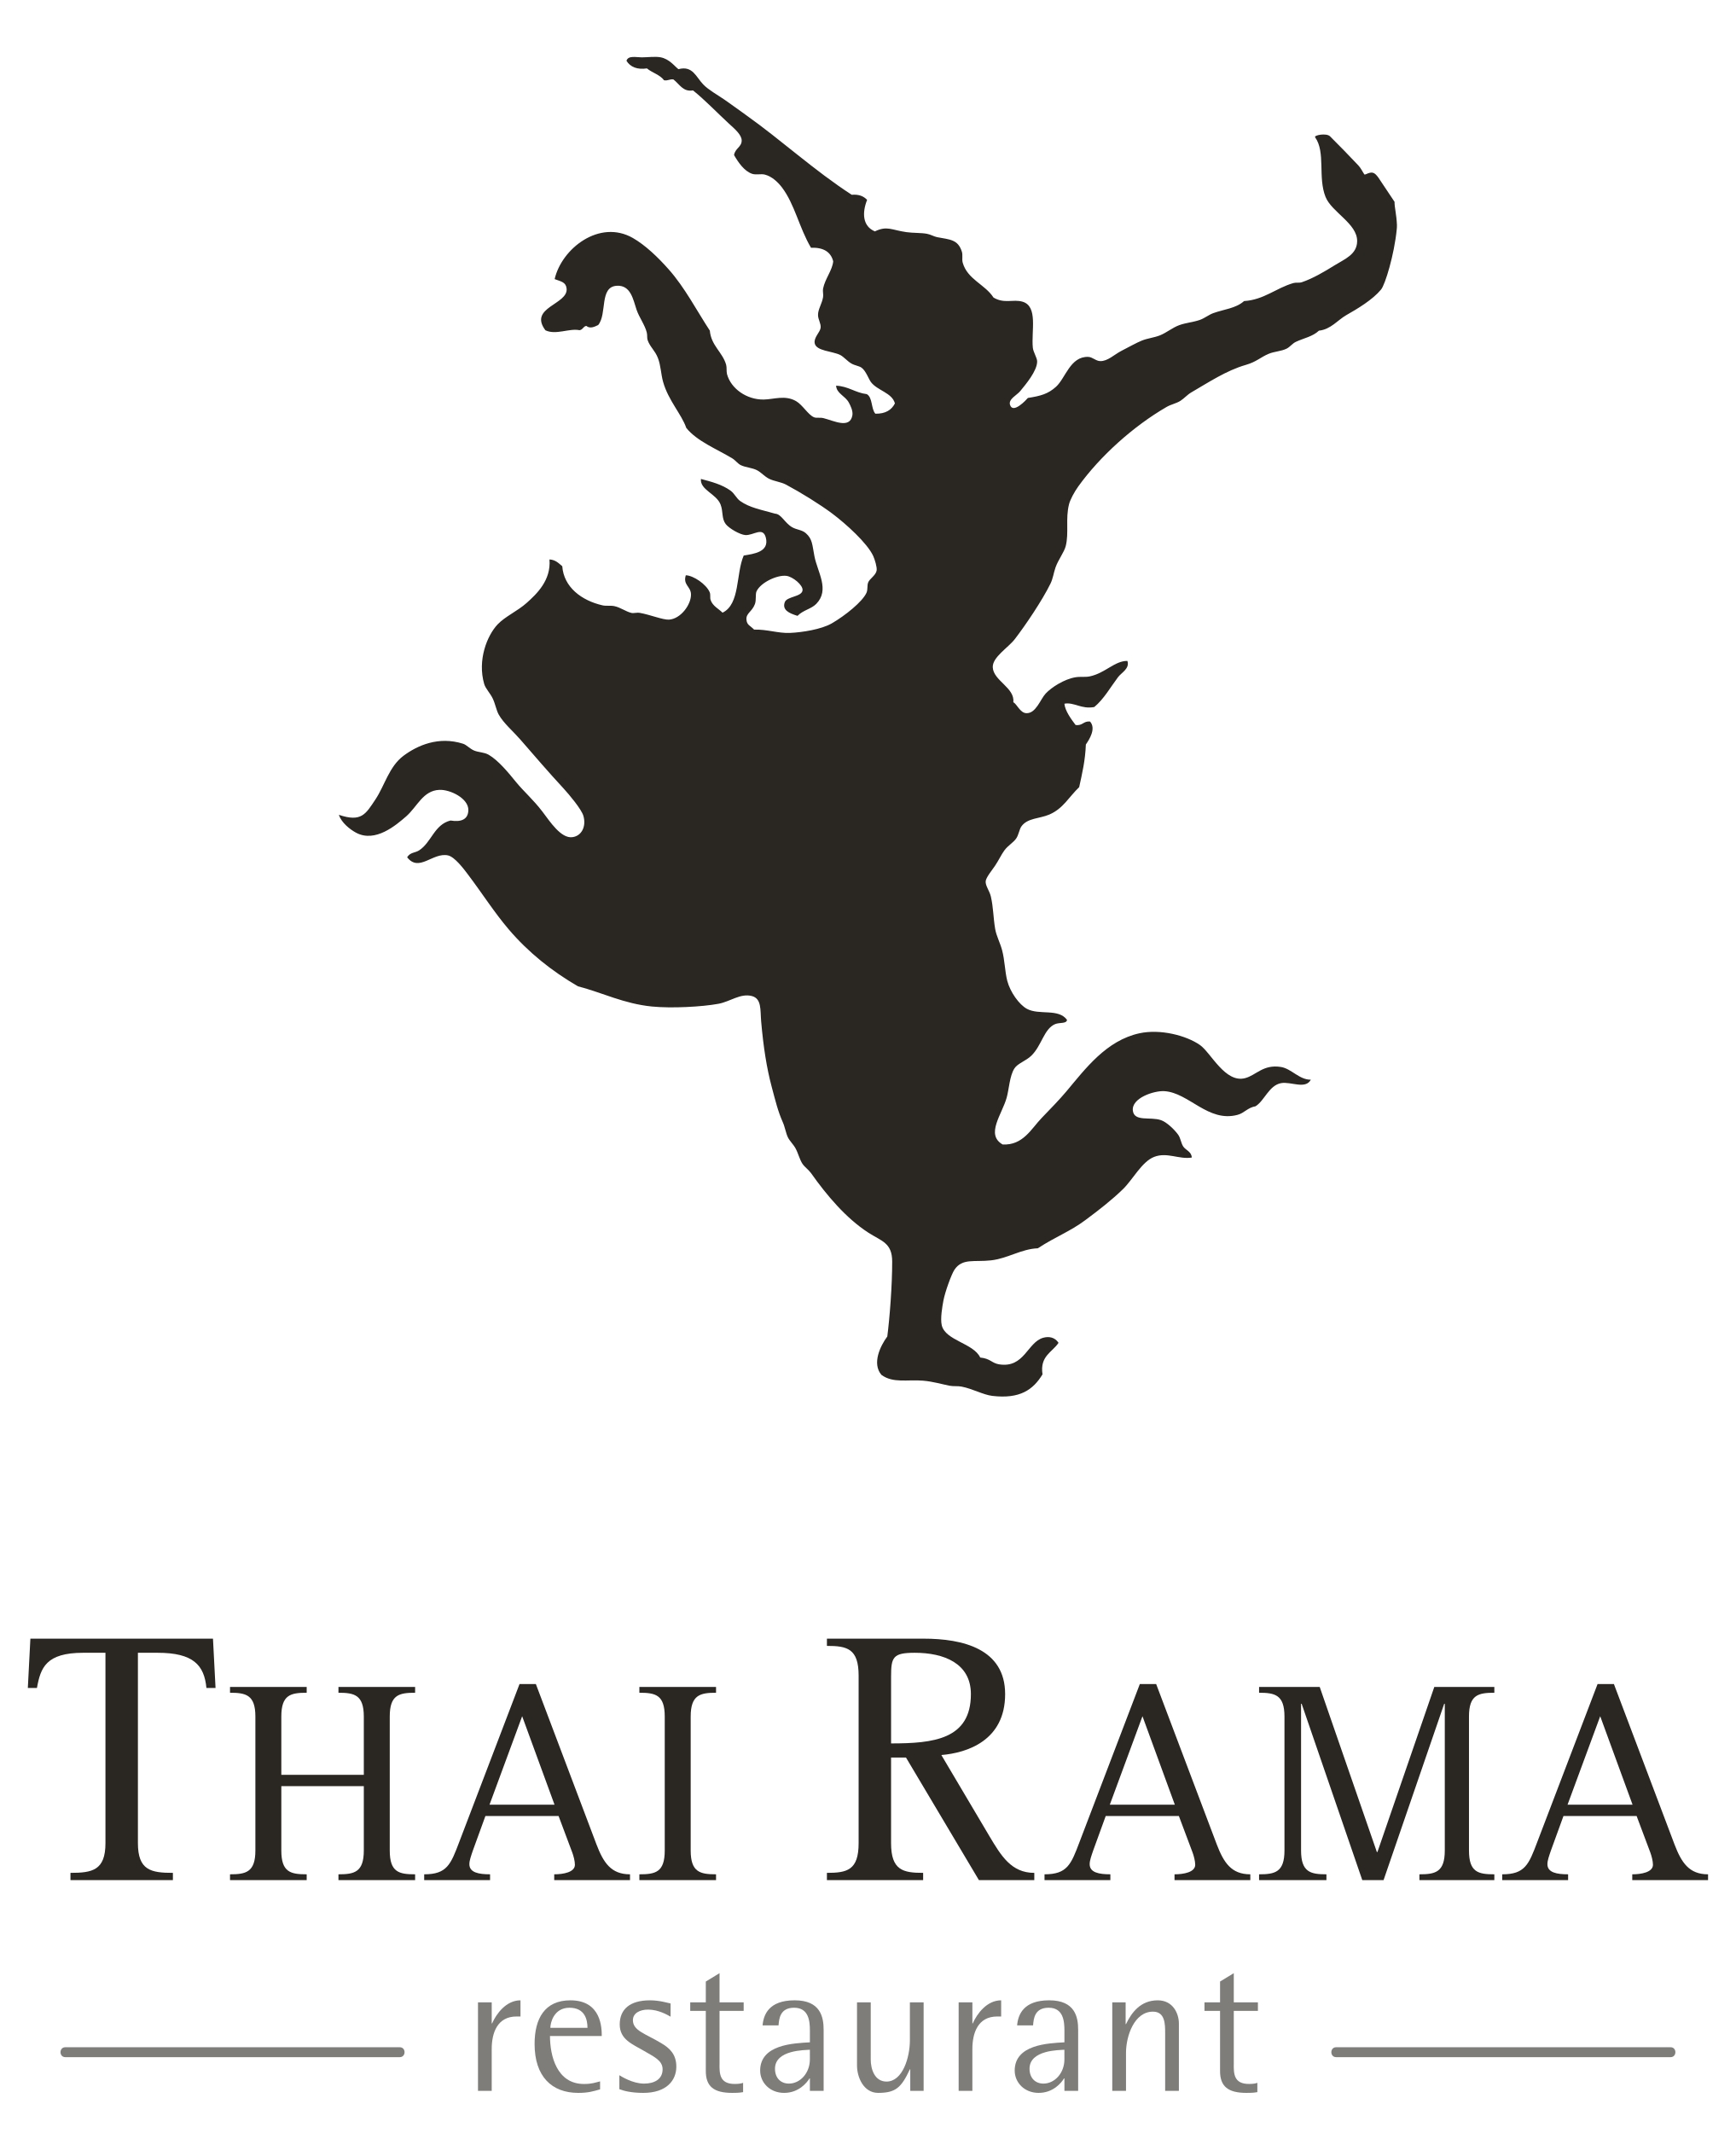
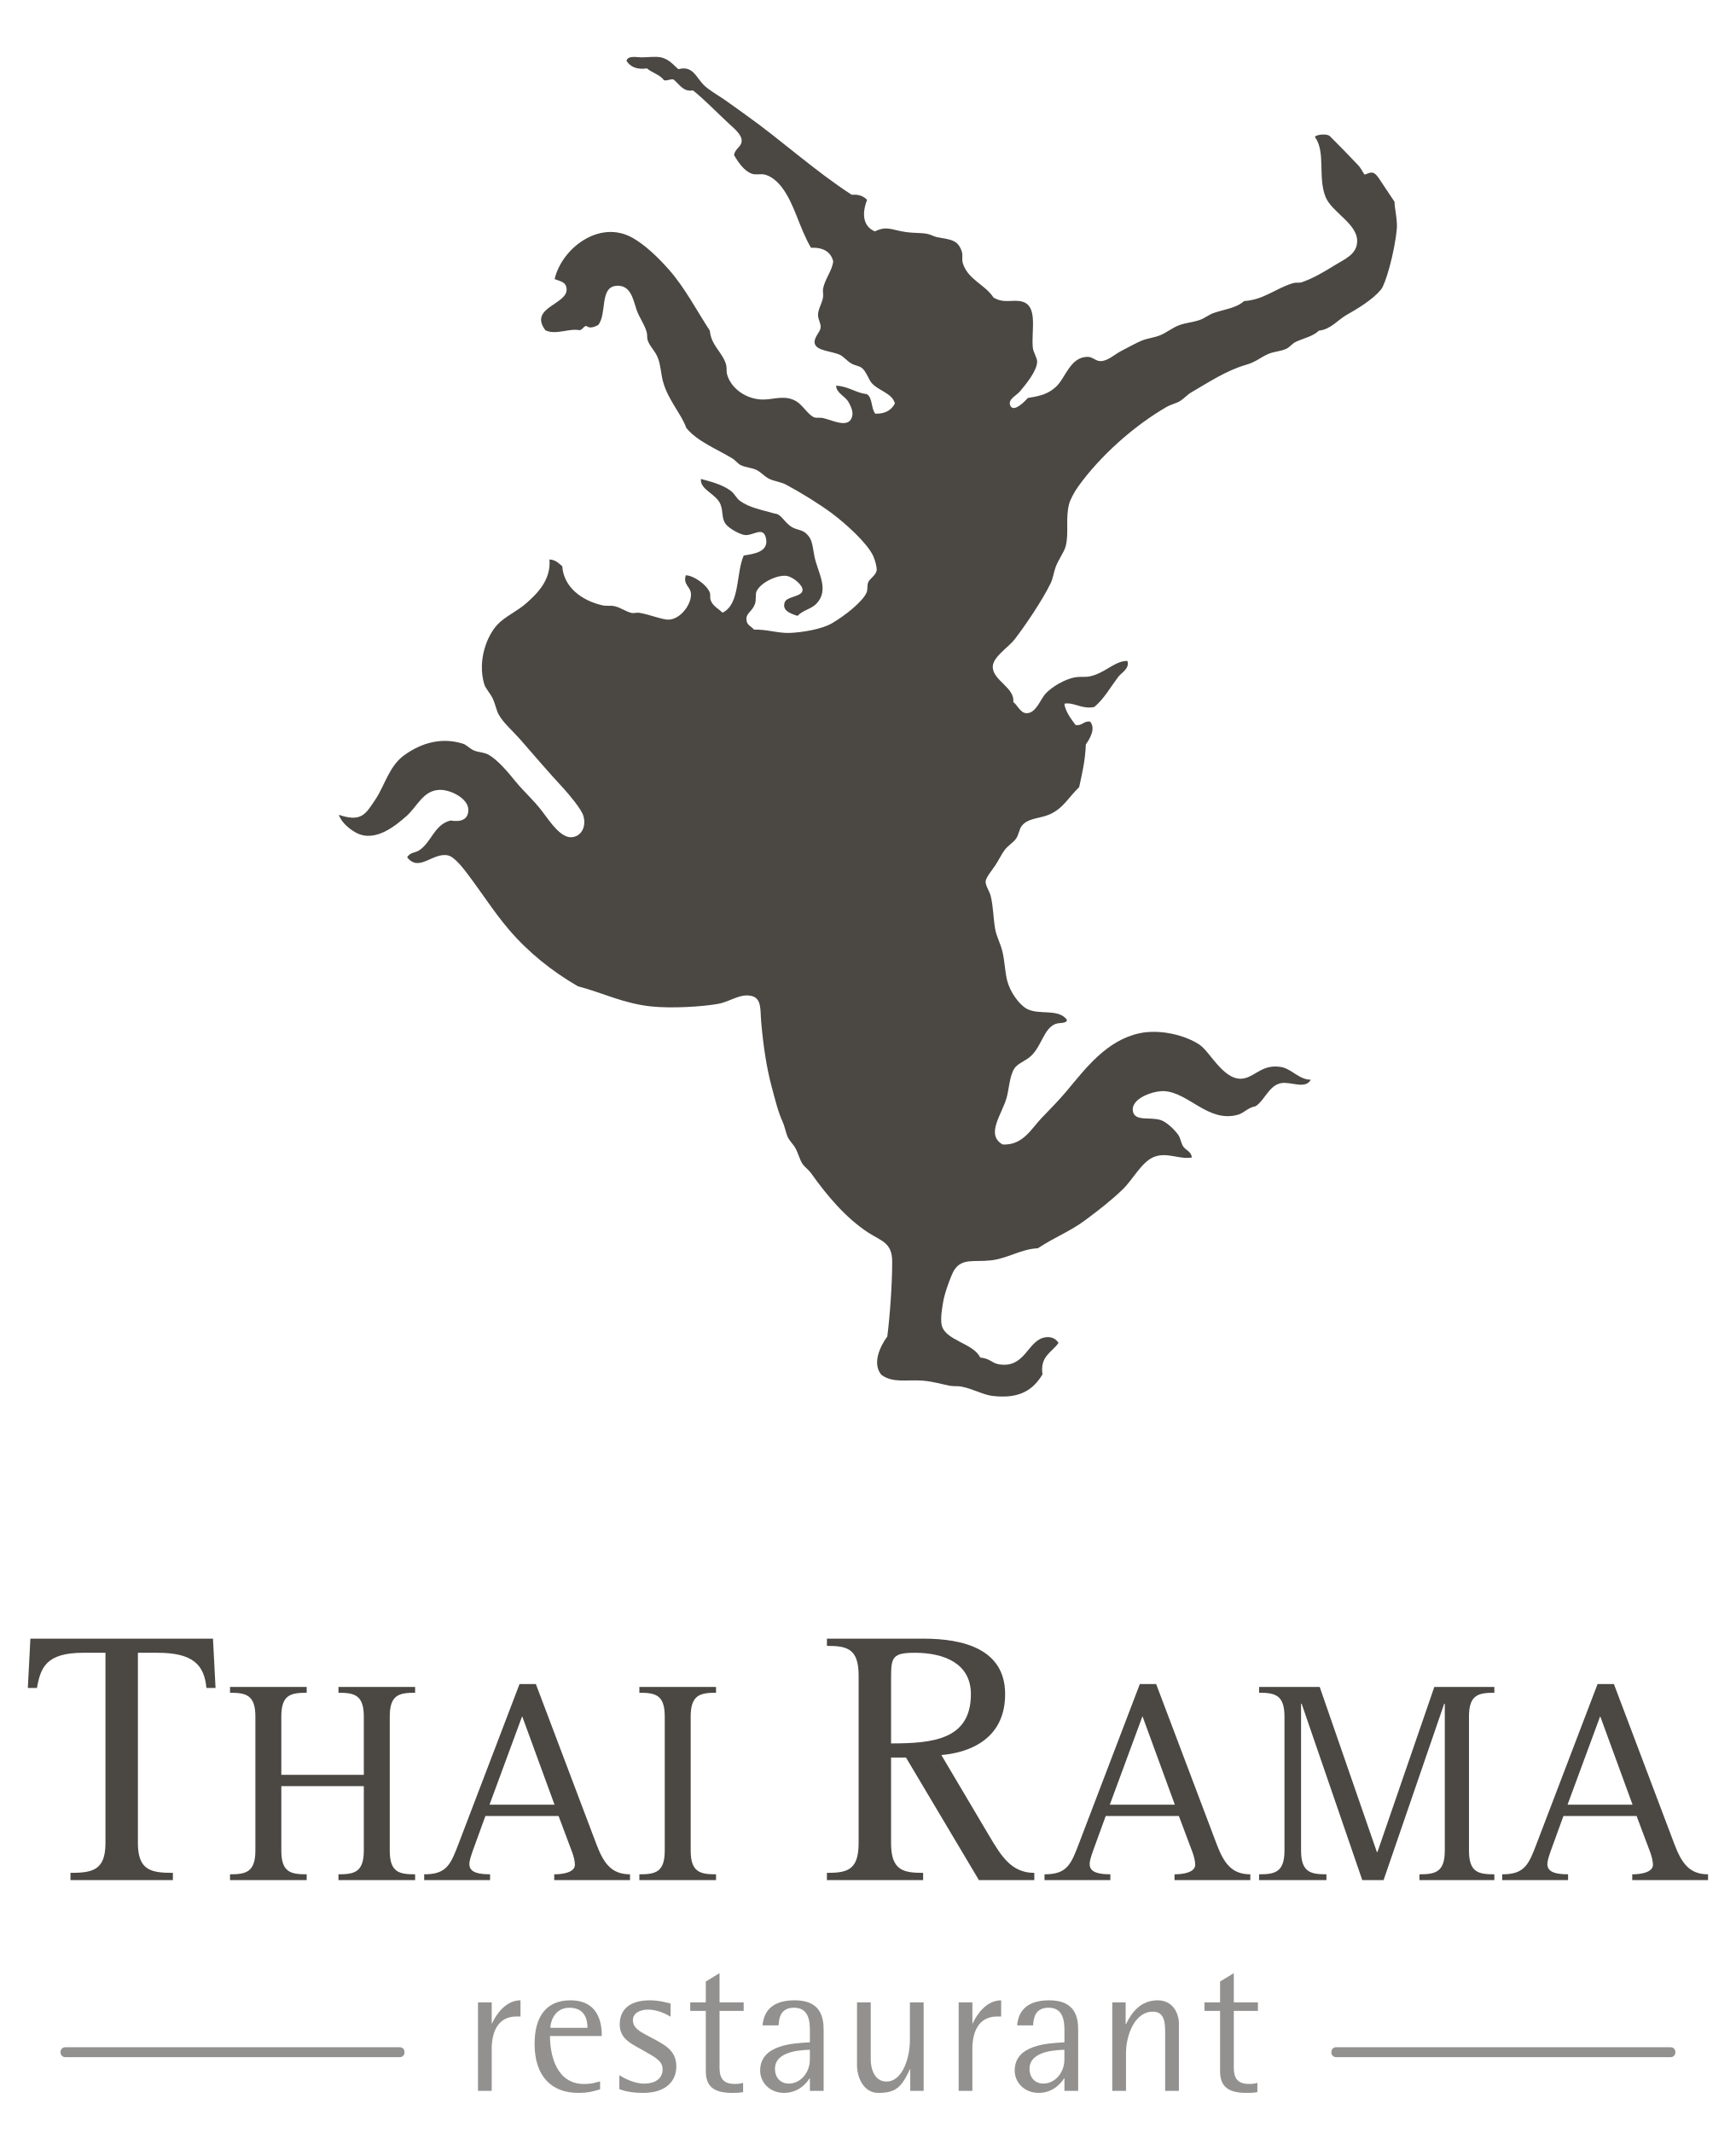
<svg xmlns="http://www.w3.org/2000/svg" version="1.1" id="Layer_1" x="0px" y="0px" width="175px" height="215px" viewBox="0 0 175 215" enable-background="new 0 0 175 215" xml:space="preserve">
  <g>
    <g>
-       <path fill-rule="evenodd" clip-rule="evenodd" fill="#2A2722" d="M140.808,23.123c0.004-0.065,0.012-0.131,0.016-0.197    c0.006-0.086,0.01-0.173,0.004-0.261c-0.047-1.079-0.246-1.733-0.242-2.324c-0.234-0.321-1.453-2.206-1.629-2.441    c-0.408-0.551-0.621-0.631-1.256-0.338c-0.047,0.021-0.098,0.03-0.15,0.028c-0.119-0.158-0.367-0.661-0.604-0.907    c-0.941-0.991-1.889-1.979-2.861-2.94c-0.365-0.365-1.656-0.115-1.506,0.095c1.078,1.51,0.256,4.03,1.051,6.01    c0.619,1.544,3.203,2.688,3.186,4.455c-0.006,1.343-1.27,1.816-2.225,2.412c-1.154,0.717-2.252,1.357-3.344,1.729    c-0.281,0.095-0.602,0.011-0.855,0.086c-1.781,0.515-2.957,1.688-4.977,1.817c-0.826,0.739-2.008,0.823-3.094,1.213    c-0.459,0.163-0.889,0.523-1.367,0.688c-0.684,0.235-1.396,0.284-2.061,0.522c-0.684,0.246-1.281,0.763-1.971,1.038    c-0.576,0.226-1.25,0.294-1.803,0.518c-0.537,0.216-1.33,0.66-2.064,1.037c-0.723,0.373-1.393,1.057-2.141,1.035    c-0.447-0.012-0.771-0.408-1.203-0.424c-1.82-0.069-2.289,2.143-3.256,3.014c-0.799,0.718-1.537,0.923-2.833,1.124    c-0.134,0.161-1.505,1.663-1.801,0.691c-0.179-0.577,0.688-0.966,1.024-1.375c0.524-0.641,1.729-2.045,1.711-3.014    c-0.006-0.346-0.389-0.919-0.436-1.37c-0.166-1.683,0.547-4.172-1.041-4.635c-0.957-0.278-1.831,0.237-2.924-0.419    c-0.852-1.328-2.627-1.821-3.104-3.515c-0.098-0.354,0.031-0.759-0.088-1.118c-0.395-1.225-1.186-1.204-2.495-1.453    c-0.309-0.058-0.646-0.271-1.029-0.34c-0.594-0.109-1.367-0.067-2.058-0.165c-1.507-0.211-1.939-0.672-3.185-0.076    c-1.243-0.526-1.302-1.862-0.782-3.177c-0.336-0.352-0.797-0.577-1.549-0.513c-3.771-2.439-7.075-5.492-10.669-8.043    c-0.694-0.491-1.429-1.042-2.156-1.541c-0.751-0.516-1.612-0.982-2.146-1.537c-0.731-0.755-1.061-1.926-2.5-1.539    c-0.419-0.323-0.917-1.03-1.804-1.198c-0.528-0.1-1.288,0.003-1.891,0.006c-0.552,0.001-1.377-0.219-1.543,0.347    c0.387,0.639,1.115,0.912,2.062,0.767c0.526,0.444,1.313,0.631,1.725,1.196c0.406,0.068,0.548-0.133,0.941-0.087    c0.608,0.466,0.974,1.286,1.979,1.109c1.117,0.882,2.505,2.321,3.614,3.342c0.556,0.509,1.299,1.123,1.293,1.714    c-0.006,0.655-0.669,0.787-0.769,1.464c0.45,0.778,1.035,1.611,1.809,1.882c0.402,0.142,0.89-0.018,1.292,0.083    c0.724,0.187,1.323,0.765,1.721,1.285c1.293,1.699,1.729,4.041,2.934,6.089c1.242-0.044,1.995,0.406,2.239,1.366    c-0.08,0.899-0.821,1.753-1.021,2.752c-0.051,0.252,0.044,0.586,0,0.859c-0.107,0.663-0.52,1.231-0.509,1.807    c0.005,0.462,0.314,0.859,0.262,1.286c-0.058,0.459-0.702,0.969-0.599,1.55c0.138,0.799,1.79,0.795,2.58,1.192    c0.354,0.183,0.714,0.625,1.12,0.858c0.371,0.21,0.766,0.233,1.033,0.426c0.431,0.313,0.713,1.15,0.946,1.455    c0.648,0.85,2.132,1.067,2.409,2.141c-0.338,0.659-0.948,1.055-1.971,1.036c-0.443-0.495-0.262-1.633-0.863-1.972    c-1.174-0.142-1.842-0.794-3.096-0.852c0.052,0.802,0.926,1.02,1.292,1.716c0.134,0.25,0.436,0.821,0.348,1.287    c-0.263,1.389-1.904,0.513-2.921,0.266c-0.36-0.086-0.696,0.016-0.942-0.085c-0.582-0.232-1.148-1.243-1.807-1.625    c-1.118-0.645-2.238-0.178-3.269-0.163c-1.722,0.026-3.309-1.109-3.698-2.563c-0.073-0.284-0.008-0.664-0.088-0.947    c-0.365-1.272-1.513-1.923-1.643-3.435c-1.312-2-2.512-4.332-4.14-6.167c-1.085-1.231-2.368-2.454-3.616-3.169    c-3.363-1.925-7.182,1.058-7.889,4.142c0.635,0.243,1.132,0.292,1.205,0.946c0.182,1.622-3.877,1.885-2.136,4.212    c1.05,0.51,2.408-0.225,3.434-0.009c0.34-0.035,0.367-0.379,0.687-0.432c0.39,0.317,0.843,0.083,1.201-0.089    c0.922-1.129,0.093-3.857,1.879-3.956c1.404-0.081,1.646,1.394,1.983,2.399c0.268,0.799,0.847,1.542,1.036,2.316    c0.069,0.276,0.005,0.532,0.088,0.773c0.246,0.696,0.738,1.025,1.037,1.8c0.297,0.778,0.295,1.599,0.521,2.403    c0.527,1.872,1.862,3.258,2.334,4.633c1.063,1.335,3.074,2.13,4.642,3.075c0.316,0.19,0.553,0.54,0.866,0.687    c0.513,0.241,1.119,0.245,1.632,0.51c0.417,0.218,0.76,0.637,1.204,0.855c0.521,0.261,1.193,0.316,1.719,0.596    c1.513,0.809,3.399,1.976,4.645,2.908c1.401,1.048,3.548,2.994,4.14,4.284c0.161,0.357,0.396,1.126,0.344,1.456    c-0.069,0.483-0.714,0.837-0.854,1.208c-0.125,0.324-0.021,0.689-0.164,1.03c-0.396,0.905-2.164,2.323-3.518,3.103    c-1.048,0.6-2.991,0.904-4.204,0.955c-1.175,0.053-2.298-0.371-3.612-0.333c-0.417-0.431-0.734-0.449-0.775-1.028    c-0.042-0.629,0.571-0.779,0.856-1.546c0.156-0.426,0.026-1,0.166-1.292c0.426-0.896,2.093-1.666,3.004-1.553    c0.636,0.077,1.691,0.93,1.632,1.456c-0.073,0.676-1.59,0.603-1.795,1.206c-0.271,0.775,0.419,1.105,1.287,1.37    c0.581-0.591,1.378-0.684,1.889-1.206c1.393-1.426,0.123-3.197-0.185-4.811c-0.225-1.172-0.197-1.731-0.866-2.315    c-0.391-0.346-0.914-0.334-1.376-0.599c-0.756-0.433-1.092-1.339-1.725-1.369c-1.413-0.405-2.569-0.599-3.522-1.278    c-0.365-0.259-0.567-0.748-0.946-1.028c-0.865-0.636-1.961-0.915-3.007-1.194c-0.104,1.108,1.555,1.489,1.979,2.571    c0.283,0.726,0.089,1.404,0.519,1.975c0.33,0.436,1.444,1.075,1.979,1.111c0.828,0.051,1.768-0.881,2.066,0.253    c0.377,1.465-1.233,1.642-2.228,1.81c-0.798,1.837-0.351,4.905-2.136,5.76c-0.385-0.39-1.004-0.672-1.204-1.287    c-0.077-0.236,0.013-0.529-0.089-0.771c-0.341-0.808-1.636-1.687-2.409-1.714c-0.302,0.966,0.484,1.116,0.521,1.89    c0.048,1.042-1.035,2.519-2.225,2.584c-0.607,0.03-1.916-0.504-2.926-0.681c-0.334-0.058-0.61,0.062-0.855,0.003    c-0.57-0.137-1.107-0.557-1.722-0.684c-0.405-0.081-0.825,0.007-1.2-0.081c-2.109-0.486-3.895-1.832-4.048-3.941    c-0.361-0.295-0.668-0.651-1.29-0.683c0.178,2.109-1.308,3.494-2.307,4.388c-0.929,0.828-2.155,1.352-2.918,2.156    c-1.058,1.119-2.057,3.589-1.354,6.016c0.137,0.459,0.612,0.931,0.86,1.459c0.262,0.546,0.368,1.208,0.608,1.625    c0.486,0.864,1.425,1.654,2.157,2.49c1.614,1.848,2.72,3.16,4.391,4.967c0.549,0.599,1.79,2.076,1.983,2.743    c0.313,1.082-0.19,2.033-1.111,2.149c-1.147,0.148-2.25-1.561-3.014-2.568c-0.935-1.226-1.867-2.013-2.671-2.995    c-0.746-0.916-1.769-2.173-2.754-2.744c-0.456-0.261-1.006-0.233-1.463-0.423c-0.453-0.191-0.76-0.573-1.118-0.688    c-2.468-0.784-4.607,0.17-6.011,1.219c-1.454,1.095-1.875,2.972-2.82,4.392c-0.987,1.481-1.416,2.323-3.688,1.555    c0.258,0.8,1.127,1.476,1.723,1.797c1.955,1.062,4.07-0.783,5.063-1.642c1.129-0.991,1.688-2.598,3.342-2.671    c1.068-0.052,2.957,0.85,2.925,2.052c-0.023,0.917-0.71,1.223-1.801,1.037c-1.646,0.414-1.905,2.195-3.167,3.012    c-0.407,0.263-0.886,0.176-1.203,0.692c1.203,1.553,2.589-0.524,4.123-0.186c0.668,0.146,1.574,1.347,1.98,1.886    c1.465,1.937,2.666,3.842,4.139,5.571c1.977,2.316,4.341,4.208,6.973,5.734c2.494,0.65,4.628,1.76,7.477,2.041    c1.976,0.191,5.008,0.035,6.698-0.277c1.175-0.218,2.192-1.071,3.348-0.784c1.017,0.258,0.85,1.388,0.952,2.574    c0.225,2.573,0.557,4.678,1.048,6.528c0.392,1.466,0.635,2.499,1.125,3.603c0.227,0.502,0.312,1.107,0.523,1.544    c0.174,0.36,0.561,0.718,0.773,1.115c0.27,0.499,0.412,1.125,0.692,1.546c0.225,0.336,0.609,0.59,0.864,0.94    c1.584,2.243,3.535,4.552,5.77,5.998c1.323,0.856,2.411,1.014,2.413,2.911c0.007,2.424-0.26,5.767-0.493,7.561    c-0.7,0.947-1.565,2.721-0.592,3.868c1.179,0.87,2.636,0.449,4.212,0.587c1.02,0.088,1.941,0.371,2.664,0.509    c0.394,0.075,0.83,0.012,1.202,0.087c1.138,0.223,2.157,0.818,3.095,0.936c2.791,0.331,4.119-0.618,5.066-2.167    c-0.279-1.864,0.977-2.219,1.617-3.181c-0.377-0.576-0.994-0.667-1.545-0.51c-1.602,0.451-1.896,3.096-4.461,2.675    c-0.745-0.124-0.844-0.576-1.89-0.683c-0.673-1.446-3.506-1.703-3.877-3.249c-0.161-0.682,0.058-1.908,0.168-2.496    c0.163-0.863,0.796-2.62,1.105-3.094c0.794-1.203,2.003-0.763,3.693-0.957c1.675-0.185,3.065-1.157,4.718-1.215    c1.807-1.185,3.219-1.669,4.801-2.847c1.359-1.012,2.664-2.026,3.773-3.105c0.996-0.96,1.916-2.793,3.166-3.266    c1.299-0.5,2.504,0.281,3.779,0.072c-0.012-0.594-0.623-0.752-0.859-1.113c-0.23-0.354-0.262-0.85-0.52-1.201    c-0.387-0.532-1.158-1.264-1.723-1.456c-1.07-0.369-2.678,0.185-2.834-0.938c-0.18-1.292,2.145-2.049,3.17-1.985    c2.473,0.146,4.424,3.193,7.393,2.385c0.682-0.184,0.99-0.717,1.803-0.862c0.898-0.552,1.352-2.103,2.572-2.331    c0.988-0.181,2.465,0.664,3.002-0.348c-1.164,0.019-1.955-1.111-3.012-1.281c-1.789-0.289-2.49,0.826-3.602,1.122    c-2.018,0.544-3.455-2.557-4.562-3.335c-1.377-0.961-3.992-1.64-6.1-1.184c-3.352,0.729-5.455,3.582-7.371,5.862    c-0.701,0.832-1.555,1.708-2.482,2.669c-1.039,1.07-1.887,2.795-3.944,2.676c-1.749-1.002-0.046-3.051,0.413-4.729    c0.238-0.861,0.291-2.161,0.77-2.923c0.32-0.518,1.17-0.766,1.711-1.293c1.051-1.018,1.271-2.71,2.398-3.185    c0.449-0.188,1.168-0.017,1.199-0.433c-0.869-1.179-2.807-0.44-4.038-1.107c-0.782-0.42-1.692-1.694-1.985-2.827    c-0.244-0.967-0.247-2.068-0.521-3.092c-0.211-0.779-0.568-1.404-0.699-2.144c-0.195-1.173-0.177-2.152-0.433-3.263    c-0.132-0.57-0.569-1.097-0.521-1.543c0.045-0.386,0.625-1.089,0.938-1.547c0.354-0.517,0.636-1.131,0.943-1.549    c0.365-0.501,0.898-0.779,1.195-1.209c0.242-0.34,0.322-0.93,0.518-1.206c0.619-0.876,1.828-0.775,2.83-1.208    c1.393-0.601,1.949-1.75,3-2.756c0.299-1.361,0.617-2.699,0.674-4.299c0.357-0.523,1.053-1.604,0.424-2.315    c-0.68-0.074-0.746,0.456-1.461,0.345c-0.449-0.595-1.064-1.433-1.125-2.143c0.961-0.185,1.705,0.579,3.012,0.333    c0.963-0.792,1.633-2,2.395-3.01c0.355-0.47,1.199-0.864,0.943-1.636c-1.266-0.021-2.221,1.218-3.777,1.555    c-0.463,0.103-0.959,0.007-1.461,0.093c-1.127,0.188-2.414,1.011-3,1.64c-0.541,0.579-0.986,2.046-1.973,1.978    c-0.605-0.04-0.933-0.921-1.291-1.108c0.182-1.449-2.018-2.167-2.07-3.519c-0.042-1.018,1.553-1.967,2.223-2.838    c1.115-1.454,2.76-3.894,3.596-5.593c0.246-0.5,0.309-1.054,0.508-1.633c0.289-0.809,0.861-1.51,1.029-2.152    c0.336-1.343-0.039-2.742,0.33-4.208c0.111-0.455,0.537-1.252,0.939-1.809c2.186-3.037,5.541-6.064,8.91-8.012    c0.432-0.25,0.957-0.345,1.373-0.604c0.398-0.254,0.697-0.621,1.117-0.863c1.695-0.984,3.537-2.209,5.482-2.765    c1.072-0.304,1.494-0.78,2.318-1.122c0.578-0.239,1.256-0.245,1.805-0.52c0.346-0.175,0.574-0.523,0.939-0.688    c0.793-0.373,1.672-0.518,2.314-1.122c1.191-0.124,1.896-1.072,2.744-1.557c1.158-0.656,2.672-1.563,3.516-2.586    C139.64,28.7,140.563,25.648,140.808,23.123z" />
+       <path fill="#4B4844" d="M140.809,23.123c0.004-0.065,0.012-0.131,0.016-0.197c0.006-0.086,0.01-0.173,0.004-0.261    c-0.047-1.079-0.246-1.733-0.242-2.324c-0.234-0.321-1.453-2.206-1.629-2.441c-0.408-0.551-0.621-0.631-1.256-0.338    c-0.047,0.021-0.098,0.03-0.15,0.028c-0.119-0.158-0.367-0.661-0.604-0.907c-0.941-0.991-1.889-1.979-2.861-2.94    c-0.365-0.365-1.656-0.115-1.506,0.095c1.078,1.51,0.256,4.03,1.051,6.01c0.619,1.544,3.203,2.688,3.186,4.455    c-0.006,1.343-1.27,1.816-2.225,2.412c-1.154,0.717-2.252,1.357-3.344,1.729c-0.281,0.095-0.602,0.011-0.855,0.086    c-1.781,0.515-2.957,1.688-4.977,1.817c-0.826,0.739-2.008,0.823-3.094,1.213c-0.459,0.163-0.889,0.523-1.367,0.688    c-0.684,0.235-1.396,0.284-2.061,0.522c-0.685,0.246-1.281,0.763-1.972,1.038c-0.575,0.226-1.25,0.294-1.803,0.518    c-0.537,0.216-1.33,0.66-2.063,1.037c-0.724,0.373-1.394,1.057-2.142,1.035c-0.447-0.012-0.771-0.408-1.203-0.424    c-1.819-0.069-2.289,2.143-3.256,3.014c-0.799,0.718-1.537,0.923-2.833,1.124c-0.135,0.161-1.505,1.663-1.801,0.691    c-0.18-0.577,0.688-0.966,1.023-1.375c0.524-0.641,1.729-2.045,1.711-3.014c-0.006-0.346-0.389-0.919-0.436-1.37    c-0.166-1.683,0.547-4.172-1.041-4.635c-0.957-0.278-1.831,0.237-2.924-0.419c-0.852-1.328-2.627-1.821-3.104-3.515    c-0.098-0.354,0.031-0.759-0.088-1.118c-0.396-1.225-1.187-1.204-2.495-1.453c-0.309-0.058-0.646-0.271-1.029-0.34    c-0.594-0.109-1.366-0.067-2.058-0.165c-1.507-0.211-1.938-0.672-3.185-0.076c-1.243-0.526-1.302-1.862-0.782-3.177    c-0.336-0.352-0.797-0.577-1.549-0.513c-3.771-2.439-7.075-5.492-10.669-8.043c-0.694-0.491-1.429-1.042-2.156-1.541    c-0.751-0.516-1.612-0.982-2.146-1.537c-0.731-0.755-1.061-1.926-2.5-1.539c-0.419-0.323-0.917-1.03-1.804-1.198    c-0.528-0.1-1.288,0.003-1.891,0.006c-0.552,0.001-1.377-0.219-1.543,0.347c0.387,0.639,1.115,0.912,2.062,0.767    c0.526,0.444,1.313,0.631,1.725,1.196c0.406,0.068,0.548-0.133,0.941-0.087c0.608,0.466,0.974,1.286,1.979,1.109    c1.117,0.882,2.505,2.321,3.614,3.342c0.556,0.509,1.299,1.123,1.293,1.714c-0.006,0.655-0.669,0.787-0.769,1.464    c0.45,0.778,1.035,1.611,1.809,1.882c0.402,0.142,0.89-0.018,1.292,0.083c0.724,0.187,1.323,0.765,1.721,1.285    c1.293,1.699,1.729,4.041,2.934,6.089c1.242-0.044,1.995,0.406,2.239,1.366c-0.08,0.899-0.821,1.753-1.021,2.752    c-0.051,0.252,0.044,0.586,0,0.859c-0.107,0.663-0.52,1.231-0.509,1.807c0.005,0.462,0.314,0.859,0.262,1.286    c-0.058,0.459-0.702,0.969-0.599,1.55c0.138,0.799,1.79,0.795,2.58,1.192c0.354,0.183,0.714,0.625,1.12,0.858    c0.371,0.21,0.766,0.233,1.033,0.426c0.431,0.313,0.713,1.15,0.946,1.455c0.648,0.85,2.132,1.067,2.409,2.141    c-0.338,0.659-0.948,1.055-1.971,1.036c-0.443-0.495-0.262-1.633-0.863-1.972c-1.174-0.142-1.842-0.794-3.096-0.852    c0.052,0.802,0.926,1.02,1.292,1.716c0.134,0.25,0.436,0.821,0.348,1.287c-0.263,1.389-1.904,0.513-2.921,0.266    c-0.36-0.086-0.696,0.016-0.942-0.085c-0.582-0.232-1.148-1.243-1.807-1.625c-1.118-0.645-2.238-0.178-3.269-0.163    c-1.722,0.026-3.309-1.109-3.698-2.563c-0.073-0.284-0.008-0.664-0.088-0.947c-0.365-1.272-1.513-1.923-1.643-3.435    c-1.312-2-2.512-4.332-4.14-6.167c-1.085-1.231-2.368-2.454-3.616-3.169c-3.363-1.925-7.182,1.058-7.889,4.142    c0.635,0.243,1.132,0.292,1.205,0.946c0.182,1.622-3.877,1.885-2.136,4.212c1.05,0.51,2.408-0.225,3.434-0.009    c0.34-0.035,0.367-0.379,0.687-0.432c0.39,0.317,0.843,0.083,1.201-0.089c0.922-1.129,0.093-3.857,1.879-3.956    c1.404-0.081,1.646,1.394,1.983,2.399c0.268,0.799,0.847,1.542,1.036,2.316c0.069,0.276,0.005,0.532,0.088,0.773    c0.246,0.696,0.738,1.025,1.037,1.8c0.297,0.778,0.295,1.599,0.521,2.403c0.527,1.872,1.862,3.258,2.334,4.633    c1.063,1.335,3.074,2.13,4.642,3.075c0.316,0.19,0.553,0.54,0.866,0.687c0.513,0.241,1.119,0.245,1.632,0.51    c0.417,0.218,0.76,0.637,1.204,0.855c0.521,0.261,1.193,0.316,1.719,0.596c1.513,0.809,3.399,1.976,4.645,2.908    c1.401,1.048,3.548,2.994,4.14,4.284c0.161,0.357,0.396,1.126,0.344,1.456c-0.069,0.483-0.714,0.837-0.854,1.208    c-0.125,0.324-0.021,0.689-0.164,1.03c-0.396,0.905-2.164,2.323-3.518,3.103c-1.048,0.6-2.991,0.904-4.204,0.955    c-1.175,0.053-2.298-0.371-3.612-0.333c-0.417-0.431-0.734-0.449-0.775-1.028c-0.042-0.629,0.571-0.779,0.856-1.546    c0.156-0.426,0.026-1,0.166-1.292c0.426-0.896,2.093-1.666,3.004-1.553c0.636,0.077,1.691,0.93,1.632,1.456    c-0.073,0.676-1.59,0.603-1.795,1.206c-0.271,0.775,0.419,1.105,1.287,1.37c0.581-0.591,1.378-0.684,1.889-1.206    c1.393-1.426,0.123-3.197-0.185-4.811c-0.225-1.172-0.197-1.731-0.866-2.315c-0.391-0.346-0.914-0.334-1.376-0.599    c-0.756-0.433-1.092-1.339-1.725-1.369c-1.413-0.405-2.569-0.599-3.522-1.278c-0.365-0.259-0.567-0.748-0.946-1.028    c-0.865-0.636-1.961-0.915-3.007-1.194c-0.104,1.108,1.555,1.489,1.979,2.571c0.283,0.726,0.089,1.404,0.519,1.975    c0.33,0.436,1.444,1.075,1.979,1.111c0.828,0.051,1.768-0.881,2.066,0.253c0.377,1.465-1.233,1.642-2.228,1.81    c-0.798,1.837-0.351,4.905-2.136,5.76c-0.385-0.39-1.004-0.672-1.204-1.287c-0.077-0.236,0.013-0.529-0.089-0.771    c-0.341-0.808-1.636-1.688-2.409-1.714c-0.302,0.966,0.484,1.116,0.521,1.89c0.048,1.042-1.035,2.519-2.225,2.584    c-0.607,0.03-1.916-0.504-2.926-0.681c-0.334-0.058-0.61,0.062-0.855,0.003c-0.57-0.137-1.107-0.557-1.722-0.684    c-0.405-0.081-0.825,0.007-1.2-0.081c-2.109-0.486-3.895-1.832-4.048-3.941c-0.361-0.295-0.668-0.651-1.29-0.683    c0.178,2.109-1.308,3.494-2.307,4.388c-0.929,0.828-2.155,1.352-2.918,2.156c-1.058,1.119-2.057,3.589-1.354,6.016    c0.137,0.459,0.612,0.931,0.86,1.459c0.262,0.546,0.368,1.208,0.608,1.625c0.486,0.864,1.425,1.654,2.157,2.49    c1.614,1.848,2.72,3.16,4.391,4.967c0.549,0.599,1.79,2.076,1.983,2.743c0.313,1.082-0.19,2.033-1.111,2.149    c-1.147,0.148-2.25-1.561-3.014-2.568c-0.935-1.226-1.867-2.013-2.671-2.995c-0.746-0.916-1.769-2.173-2.754-2.744    c-0.456-0.261-1.006-0.233-1.463-0.423c-0.453-0.191-0.76-0.573-1.118-0.688c-2.468-0.784-4.607,0.17-6.011,1.219    c-1.454,1.095-1.875,2.972-2.82,4.392c-0.987,1.481-1.416,2.323-3.688,1.555c0.258,0.8,1.127,1.476,1.723,1.797    c1.955,1.062,4.07-0.783,5.063-1.642c1.129-0.991,1.688-2.598,3.342-2.671c1.068-0.052,2.957,0.85,2.925,2.052    c-0.023,0.917-0.71,1.223-1.801,1.037c-1.646,0.414-1.905,2.195-3.167,3.012c-0.407,0.263-0.886,0.176-1.203,0.692    c1.203,1.553,2.589-0.524,4.123-0.186c0.668,0.146,1.574,1.347,1.98,1.886c1.465,1.937,2.666,3.842,4.139,5.571    c1.977,2.316,4.341,4.208,6.973,5.734c2.494,0.65,4.628,1.76,7.477,2.041c1.976,0.191,5.008,0.035,6.698-0.277    c1.175-0.218,2.192-1.071,3.348-0.784c1.017,0.258,0.85,1.388,0.952,2.574c0.225,2.573,0.557,4.678,1.048,6.528    c0.392,1.466,0.635,2.499,1.125,3.604c0.227,0.502,0.312,1.106,0.523,1.543c0.174,0.36,0.561,0.719,0.773,1.115    c0.27,0.499,0.412,1.125,0.692,1.547c0.225,0.336,0.609,0.59,0.864,0.939c1.584,2.242,3.535,4.552,5.77,5.998    c1.324,0.855,2.412,1.014,2.414,2.91c0.007,2.425-0.26,5.768-0.493,7.562c-0.7,0.947-1.565,2.722-0.593,3.868    c1.18,0.87,2.637,0.449,4.213,0.587c1.02,0.088,1.941,0.371,2.664,0.509c0.394,0.075,0.83,0.012,1.201,0.088    c1.139,0.223,2.158,0.817,3.096,0.936c2.791,0.331,4.119-0.618,5.066-2.167c-0.279-1.864,0.977-2.22,1.616-3.181    c-0.377-0.576-0.993-0.668-1.545-0.511c-1.603,0.451-1.896,3.097-4.461,2.675c-0.745-0.123-0.844-0.576-1.89-0.683    c-0.674-1.446-3.506-1.703-3.877-3.249c-0.161-0.682,0.058-1.908,0.168-2.496c0.162-0.863,0.796-2.619,1.104-3.094    c0.794-1.203,2.003-0.764,3.693-0.957c1.675-0.186,3.065-1.157,4.718-1.215c1.807-1.186,3.219-1.669,4.801-2.848    c1.359-1.012,2.664-2.025,3.773-3.104c0.996-0.96,1.916-2.793,3.166-3.267c1.299-0.5,2.504,0.281,3.779,0.072    c-0.013-0.594-0.623-0.752-0.859-1.113c-0.23-0.354-0.262-0.85-0.52-1.2c-0.388-0.532-1.158-1.265-1.724-1.456    c-1.069-0.369-2.678,0.185-2.834-0.938c-0.181-1.293,2.146-2.05,3.17-1.986c2.474,0.146,4.425,3.193,7.394,2.386    c0.682-0.185,0.99-0.718,1.803-0.862c0.898-0.552,1.352-2.103,2.572-2.33c0.988-0.182,2.465,0.663,3.002-0.349    c-1.164,0.019-1.955-1.111-3.012-1.281c-1.789-0.289-2.49,0.826-3.603,1.122c-2.019,0.544-3.455-2.557-4.562-3.335    c-1.377-0.961-3.992-1.64-6.101-1.184c-3.353,0.729-5.455,3.582-7.371,5.863c-0.7,0.832-1.555,1.707-2.481,2.668    c-1.039,1.07-1.888,2.795-3.944,2.676c-1.749-1.002-0.046-3.051,0.413-4.729c0.238-0.861,0.291-2.161,0.77-2.923    c0.32-0.518,1.17-0.766,1.711-1.293c1.051-1.018,1.271-2.71,2.398-3.185c0.449-0.188,1.168-0.017,1.199-0.433    c-0.869-1.179-2.807-0.44-4.039-1.107c-0.781-0.42-1.691-1.694-1.984-2.827c-0.244-0.967-0.247-2.068-0.521-3.092    c-0.211-0.779-0.567-1.404-0.698-2.144c-0.195-1.173-0.177-2.152-0.433-3.263c-0.133-0.57-0.569-1.097-0.521-1.543    c0.045-0.386,0.625-1.089,0.938-1.547c0.354-0.517,0.637-1.131,0.943-1.549c0.365-0.501,0.898-0.779,1.195-1.209    c0.242-0.34,0.322-0.93,0.518-1.206c0.619-0.876,1.828-0.775,2.83-1.208c1.393-0.601,1.949-1.75,3-2.756    c0.299-1.361,0.617-2.699,0.674-4.299c0.357-0.523,1.053-1.604,0.424-2.315c-0.68-0.074-0.746,0.456-1.461,0.345    c-0.449-0.595-1.063-1.433-1.125-2.143c0.961-0.185,1.705,0.579,3.012,0.333c0.964-0.792,1.634-2,2.396-3.01    c0.354-0.47,1.199-0.864,0.943-1.636c-1.267-0.021-2.222,1.218-3.777,1.555c-0.463,0.103-0.959,0.007-1.461,0.093    c-1.127,0.188-2.414,1.011-3,1.64c-0.541,0.579-0.985,2.046-1.974,1.978c-0.604-0.04-0.932-0.921-1.291-1.108    c0.183-1.449-2.018-2.167-2.069-3.519c-0.042-1.018,1.554-1.967,2.224-2.838c1.114-1.454,2.76-3.894,3.596-5.593    c0.246-0.5,0.309-1.054,0.508-1.633c0.289-0.809,0.861-1.51,1.029-2.152c0.336-1.343-0.039-2.742,0.33-4.208    c0.11-0.455,0.537-1.252,0.938-1.809c2.187-3.037,5.541-6.064,8.91-8.012c0.433-0.25,0.957-0.345,1.373-0.604    c0.397-0.254,0.696-0.621,1.116-0.863c1.695-0.984,3.537-2.209,5.482-2.765c1.072-0.304,1.494-0.78,2.318-1.122    c0.578-0.239,1.256-0.245,1.805-0.52c0.346-0.175,0.574-0.523,0.939-0.688c0.793-0.373,1.672-0.518,2.313-1.122    c1.191-0.124,1.896-1.072,2.744-1.557c1.158-0.656,2.672-1.563,3.517-2.586C139.641,28.7,140.562,25.648,140.809,23.123z" />
    </g>
  </g>
  <g>
-     <path fill="#2A2722" d="M7.104,188.779c2.205,0,3.527-0.256,3.527-2.997v-19.187H8.391c-3.748,0-4.299,1.499-4.666,3.545H2.806   l0.257-4.97h18.408l0.258,4.97H20.81c-0.221-2.302-1.322-3.545-4.924-3.545h-1.983v19.187c0,2.741,1.322,2.997,3.527,2.997v0.73   H7.104V188.779z" />
-     <path fill="#2A2722" d="M23.189,188.925c1.587,0,2.557-0.204,2.557-2.397v-13.507c0-2.192-0.97-2.397-2.557-2.397v-0.584h7.729   v0.584c-1.616,0-2.557,0.205-2.557,2.397v5.877h8.316v-5.877c0-2.192-0.97-2.397-2.557-2.397v-0.584h7.729v0.584   c-1.616,0-2.557,0.205-2.557,2.397v13.507c0,2.193,0.94,2.397,2.557,2.397v0.585h-7.729v-0.585c1.587,0,2.557-0.204,2.557-2.397   v-6.49h-8.316v6.49c0,2.193,0.94,2.397,2.557,2.397v0.585h-7.729V188.925z" />
-     <path fill="#2A2722" d="M42.766,188.925c2.292,0,2.674-0.994,3.526-3.245l6.083-15.934h1.646l6.112,16.168   c0.705,1.842,1.47,3.011,3.38,3.011v0.585h-7.641v-0.585c0.911,0,2.086-0.204,2.086-0.965c0-0.38-0.146-0.906-0.265-1.228   l-1.381-3.684h-7.377l-1.264,3.479c-0.176,0.526-0.353,0.994-0.353,1.374c0,0.849,0.94,1.023,2.087,1.023v0.585h-6.642V188.925z    M49.349,181.908h6.554l-3.263-8.917L49.349,181.908z" />
-     <path fill="#2A2722" d="M64.457,188.925c1.616,0,2.557-0.204,2.557-2.397v-13.507c0-2.192-0.94-2.397-2.557-2.397v-0.584h7.729   v0.584c-1.587,0-2.557,0.205-2.557,2.397v13.507c0,2.193,0.97,2.397,2.557,2.397v0.585h-7.729V188.925z" />
-     <path fill="#2A2722" d="M83.364,188.779c2.021,0,3.196-0.256,3.196-2.997v-16.884c0-2.741-1.176-2.997-3.196-2.997v-0.73h9.736   c3.969,0,8.23,1.023,8.23,5.592c0,4.678-3.82,5.92-6.43,6.139l4.851,8.187c1.176,1.974,2.204,3.691,4.519,3.691v0.73h-5.584   l-7.35-12.353h-1.506v8.625c0,2.741,1.213,2.997,3.233,2.997v0.73h-9.7V188.779z M89.831,175.732c4.262,0,8.047-0.402,8.047-4.97   c0-3.106-2.719-4.167-5.658-4.167c-2.205,0-2.389,0.439-2.389,2.412V175.732z" />
-     <path fill="#2A2722" d="M105.3,188.925c2.291,0,2.674-0.994,3.525-3.245l6.084-15.934h1.646l6.111,16.168   c0.707,1.842,1.471,3.011,3.381,3.011v0.585h-7.641v-0.585c0.91,0,2.086-0.204,2.086-0.965c0-0.38-0.146-0.906-0.264-1.228   l-1.383-3.684h-7.375l-1.264,3.479c-0.178,0.526-0.354,0.994-0.354,1.374c0,0.849,0.941,1.023,2.086,1.023v0.585H105.3V188.925z    M111.882,181.908h6.555l-3.262-8.917L111.882,181.908z" />
-     <path fill="#2A2722" d="M126.931,188.925c1.588,0,2.559-0.204,2.559-2.397v-13.507c0-2.192-0.971-2.397-2.559-2.397v-0.584h6.113   l5.76,16.635h0.059l5.732-16.635h6.053v0.584c-1.615,0-2.557,0.205-2.557,2.397v13.507c0,2.193,0.941,2.397,2.557,2.397v0.585   h-7.553v-0.585c1.588,0,2.557-0.204,2.557-2.397v-14.793h-0.059l-6.113,17.775h-2.145l-6.113-17.775h-0.059v14.793   c0,2.193,0.971,2.397,2.557,2.397v0.585h-6.789V188.925z" />
-     <path fill="#2A2722" d="M151.446,188.925c2.291,0,2.674-0.994,3.525-3.245l6.084-15.934h1.646l6.111,16.168   c0.707,1.842,1.471,3.011,3.381,3.011v0.585h-7.641v-0.585c0.91,0,2.086-0.204,2.086-0.965c0-0.38-0.146-0.906-0.264-1.228   l-1.383-3.684h-7.375l-1.264,3.479c-0.178,0.526-0.354,0.994-0.354,1.374c0,0.849,0.941,1.023,2.086,1.023v0.585h-6.641V188.925z    M158.028,181.908h6.555l-3.262-8.917L158.028,181.908z" />
+     <path fill="#4B4844" d="M7.104,188.779c2.205,0,3.527-0.256,3.527-2.997v-19.187h-2.24c-3.748,0-4.299,1.498-4.666,3.545H2.806   l0.257-4.971h18.408l0.258,4.971H20.81c-0.221-2.303-1.322-3.545-4.924-3.545h-1.983v19.187c0,2.741,1.322,2.997,3.527,2.997v0.729   H7.104V188.779z" />
+     <path fill="#4B4844" d="M23.189,188.925c1.587,0,2.557-0.204,2.557-2.397v-13.506c0-2.192-0.97-2.397-2.557-2.397v-0.584h7.729   v0.584c-1.616,0-2.557,0.205-2.557,2.397v5.877h8.316v-5.877c0-2.192-0.97-2.397-2.557-2.397v-0.584h7.729v0.584   c-1.616,0-2.557,0.205-2.557,2.397v13.506c0,2.193,0.94,2.397,2.557,2.397v0.585H34.12v-0.585c1.587,0,2.557-0.204,2.557-2.397   v-6.489h-8.316v6.489c0,2.193,0.94,2.397,2.557,2.397v0.585h-7.729V188.925z" />
+     <path fill="#4B4844" d="M42.766,188.925c2.292,0,2.674-0.993,3.526-3.245l6.083-15.934h1.646l6.112,16.168   c0.705,1.842,1.47,3.011,3.38,3.011v0.585h-7.641v-0.585c0.911,0,2.086-0.204,2.086-0.965c0-0.38-0.146-0.905-0.265-1.228   l-1.381-3.685h-7.377l-1.264,3.479c-0.176,0.525-0.353,0.994-0.353,1.373c0,0.85,0.94,1.023,2.087,1.023v0.585h-6.642v-0.584   H42.766z M49.349,181.908h6.554l-3.263-8.917L49.349,181.908z" />
+     <path fill="#4B4844" d="M64.457,188.925c1.616,0,2.557-0.204,2.557-2.397v-13.506c0-2.192-0.94-2.397-2.557-2.397v-0.584h7.729   v0.584c-1.587,0-2.557,0.205-2.557,2.397v13.506c0,2.193,0.97,2.397,2.557,2.397v0.585h-7.729V188.925z" />
+     <path fill="#4B4844" d="M83.364,188.779c2.021,0,3.196-0.256,3.196-2.997v-16.884c0-2.741-1.176-2.998-3.196-2.998v-0.729H93.1   c3.969,0,8.23,1.022,8.23,5.593c0,4.678-3.82,5.92-6.43,6.139l4.851,8.187c1.176,1.974,2.204,3.69,4.519,3.69v0.73h-5.584   l-7.35-12.353H89.83v8.625c0,2.741,1.213,2.997,3.232,2.997v0.729h-9.7L83.364,188.779L83.364,188.779z M89.831,175.732   c4.262,0,8.047-0.402,8.047-4.971c0-3.105-2.719-4.166-5.657-4.166c-2.205,0-2.39,0.438-2.39,2.411V175.732z" />
+     <path fill="#4B4844" d="M105.3,188.925c2.291,0,2.675-0.993,3.525-3.245l6.084-15.934h1.646l6.111,16.168   c0.707,1.842,1.471,3.011,3.381,3.011v0.585h-7.641v-0.585c0.91,0,2.086-0.204,2.086-0.965c0-0.38-0.146-0.905-0.264-1.228   l-1.383-3.685h-7.375l-1.265,3.479c-0.179,0.525-0.354,0.994-0.354,1.373c0,0.85,0.941,1.023,2.086,1.023v0.585H105.3V188.925z    M111.882,181.908h6.556l-3.263-8.917L111.882,181.908z" />
+     <path fill="#4B4844" d="M126.932,188.925c1.588,0,2.559-0.204,2.559-2.397v-13.506c0-2.192-0.971-2.397-2.559-2.397v-0.584h6.112   l5.761,16.635h0.059l5.732-16.635h6.053v0.584c-1.615,0-2.558,0.205-2.558,2.397v13.506c0,2.193,0.941,2.397,2.558,2.397v0.585   h-7.553v-0.585c1.588,0,2.557-0.204,2.557-2.397v-14.793h-0.06l-6.112,17.775h-2.146l-6.112-17.775h-0.06v14.793   c0,2.193,0.971,2.397,2.558,2.397v0.585h-6.789V188.925L126.932,188.925z" />
+     <path fill="#4B4844" d="M151.445,188.925c2.291,0,2.675-0.993,3.525-3.245l6.084-15.934h1.646l6.111,16.168   c0.707,1.842,1.471,3.011,3.381,3.011v0.585h-7.642v-0.585c0.91,0,2.087-0.204,2.087-0.965c0-0.38-0.146-0.905-0.265-1.228   l-1.383-3.685h-7.375l-1.265,3.479c-0.178,0.525-0.354,0.994-0.354,1.373c0,0.85,0.941,1.023,2.086,1.023v0.585h-6.641v-0.584   H151.445z M158.027,181.908h6.556l-3.263-8.917L158.027,181.908z" />
  </g>
  <g opacity="0.6">
-     <path fill="#2A2722" d="M48.188,201.832h1.384v2.117h0.038c0.43-0.975,1.422-2.323,2.862-2.323v1.63h-0.394   c-1.945,0-2.507,1.649-2.507,3.279v4.216h-1.384V201.832z" />
-     <path fill="#2A2722" d="M60.496,210.601c-0.729,0.207-1.197,0.356-2.207,0.356c-2.657,0-4.396-1.648-4.396-4.928   c0-2.549,1.01-4.403,3.61-4.403c3.161,0,3.161,2.866,3.161,3.598h-5.219c0,1.967,0.673,4.834,3.423,4.834   c0.805,0,1.104-0.131,1.628-0.263V210.601z M59.224,204.398c0-0.768-0.225-2.023-1.814-2.023s-1.927,1.537-1.927,2.023H59.224z" />
-     <path fill="#2A2722" d="M67.602,203.274c-0.299-0.168-1.216-0.712-2.264-0.712c-0.804,0-1.533,0.337-1.533,1.068   c0,1.067,1.29,1.367,2.843,2.305c0.86,0.506,1.534,1.124,1.534,2.38c0,1.387-0.991,2.642-3.33,2.642   c-1.216,0-1.982-0.206-2.413-0.375v-1.405c0.188,0.112,1.328,0.844,2.488,0.844c1.029,0,1.871-0.432,1.871-1.443   c0-0.899-0.861-1.255-1.908-1.873c-1.123-0.656-2.414-1.125-2.414-2.643c0-1.536,1.029-2.436,3.05-2.436   c0.936,0,1.721,0.243,2.076,0.318V203.274z" />
-     <path fill="#2A2722" d="M74.914,210.882c-0.448,0.075-0.729,0.075-1.104,0.075c-1.833,0-2.675-0.637-2.656-2.248v-6.016h-1.571   v-0.861h1.571v-2.099l1.385-0.844v2.942h2.432v0.861h-2.432v5.284c-0.02,1.05,0,2.08,1.533,2.08c0.468,0,0.674-0.057,0.842-0.112   V210.882z" />
-     <path fill="#2A2722" d="M81.646,209.495h-0.037c-0.262,0.432-1.085,1.462-2.563,1.462c-1.44,0-2.413-1.049-2.413-2.248   c0-2.624,3.349-2.755,5.014-2.849v-1.181c0-0.955-0.112-2.305-1.59-2.305c-1.422,0-1.516,1.105-1.571,1.78h-1.609   c0.094-1.087,0.637-2.529,3.236-2.529c2.619,0,2.919,1.705,2.919,2.979v6.146h-1.385V209.495z M81.646,206.61   c-0.486,0.037-3.517,0-3.517,1.911c0,0.955,0.599,1.499,1.403,1.499c1.122,0,2.113-1.05,2.113-2.437V206.61z" />
-     <path fill="#2A2722" d="M91.765,208.577h-0.037c-0.861,1.837-1.422,2.38-3.199,2.38c-1.478,0-2.132-1.593-2.132-2.755v-6.37h1.384   v5.771c0,0.956,0.393,2.212,1.59,2.212c1.628,0,2.357-2.437,2.357-4.16v-3.822h1.385v8.919h-1.348V208.577z" />
-     <path fill="#2A2722" d="M96.645,201.832h1.384v2.117h0.038c0.431-0.975,1.421-2.323,2.862-2.323v1.63h-0.393   c-1.945,0-2.508,1.649-2.508,3.279v4.216h-1.384V201.832z" />
-     <path fill="#2A2722" d="M107.306,209.495h-0.037c-0.262,0.432-1.084,1.462-2.562,1.462c-1.439,0-2.413-1.049-2.413-2.248   c0-2.624,3.349-2.755,5.013-2.849v-1.181c0-0.955-0.111-2.305-1.59-2.305c-1.422,0-1.516,1.105-1.57,1.78h-1.609   c0.094-1.087,0.637-2.529,3.236-2.529c2.619,0,2.918,1.705,2.918,2.979v6.146h-1.385V209.495z M107.306,206.61   c-0.486,0.037-3.516,0-3.516,1.911c0,0.955,0.598,1.499,1.402,1.499c1.123,0,2.113-1.05,2.113-2.437V206.61z" />
-     <path fill="#2A2722" d="M112.13,201.832h1.348v2.192h0.037c0.543-1.125,1.439-2.398,3.199-2.398c1.553,0,2.133,1.349,2.133,2.342   v6.783h-1.385v-5.771c0-0.955,0-2.211-1.234-2.211c-1.871,0-2.713,2.436-2.713,4.16v3.822h-1.385V201.832z" />
-     <path fill="#2A2722" d="M126.757,210.882c-0.449,0.075-0.73,0.075-1.105,0.075c-1.832,0-2.674-0.637-2.656-2.248v-6.016h-1.57   v-0.861h1.57v-2.099l1.385-0.844v2.942h2.432v0.861h-2.432v5.284c-0.018,1.05,0,2.08,1.535,2.08c0.467,0,0.672-0.057,0.842-0.112   V210.882z" />
+     <path fill="#4B4844" d="M48.188,201.832h1.384v2.117h0.038c0.43-0.975,1.422-2.323,2.862-2.323v1.63h-0.394   c-1.945,0-2.507,1.649-2.507,3.279v4.216h-1.384L48.188,201.832L48.188,201.832z" />
+     <path fill="#4B4844" d="M60.496,210.602c-0.729,0.207-1.197,0.355-2.207,0.355c-2.657,0-4.396-1.648-4.396-4.928   c0-2.549,1.01-4.403,3.61-4.403c3.161,0,3.161,2.866,3.161,3.599h-5.219c0,1.967,0.673,4.834,3.423,4.834   c0.805,0,1.104-0.132,1.628-0.264V210.602z M59.224,204.398c0-0.769-0.225-2.023-1.814-2.023c-1.589,0-1.927,1.537-1.927,2.023   H59.224z" />
+     <path fill="#4B4844" d="M67.602,203.273c-0.299-0.168-1.216-0.711-2.264-0.711c-0.804,0-1.533,0.336-1.533,1.067   c0,1.067,1.29,1.367,2.843,2.306c0.86,0.506,1.534,1.123,1.534,2.379c0,1.388-0.991,2.643-3.33,2.643   c-1.216,0-1.982-0.206-2.413-0.375v-1.405c0.188,0.112,1.328,0.845,2.488,0.845c1.029,0,1.871-0.433,1.871-1.443   c0-0.898-0.861-1.255-1.908-1.873c-1.123-0.656-2.414-1.125-2.414-2.643c0-1.537,1.029-2.437,3.05-2.437   c0.936,0,1.721,0.243,2.076,0.317V203.273z" />
+     <path fill="#4B4844" d="M74.914,210.882c-0.448,0.075-0.729,0.075-1.104,0.075c-1.833,0-2.675-0.637-2.656-2.248v-6.016h-1.571   v-0.861h1.571v-2.1l1.385-0.844v2.942h2.432v0.86h-2.432v5.285c-0.02,1.049,0,2.08,1.533,2.08c0.468,0,0.674-0.058,0.842-0.113   V210.882z" />
+     <path fill="#4B4844" d="M81.646,209.495h-0.037c-0.262,0.432-1.085,1.462-2.563,1.462c-1.44,0-2.413-1.049-2.413-2.248   c0-2.624,3.349-2.755,5.014-2.85v-1.18c0-0.955-0.112-2.306-1.59-2.306c-1.422,0-1.516,1.104-1.571,1.78h-1.609   c0.094-1.088,0.637-2.529,3.236-2.529c2.619,0,2.919,1.705,2.919,2.979v6.146h-1.385L81.646,209.495L81.646,209.495z    M81.646,206.609c-0.486,0.037-3.517,0-3.517,1.912c0,0.955,0.599,1.498,1.403,1.498c1.122,0,2.113-1.05,2.113-2.437   L81.646,206.609L81.646,206.609z" />
+     <path fill="#4B4844" d="M91.766,208.577h-0.037c-0.861,1.837-1.422,2.38-3.199,2.38c-1.479,0-2.132-1.593-2.132-2.755v-6.37h1.384   v5.771c0,0.955,0.393,2.211,1.59,2.211c1.628,0,2.357-2.437,2.357-4.16v-3.821h1.385v8.919h-1.348V208.577z" />
+     <path fill="#4B4844" d="M96.645,201.832h1.385v2.117h0.037c0.432-0.975,1.422-2.323,2.863-2.323v1.63h-0.394   c-1.945,0-2.509,1.649-2.509,3.279v4.216h-1.383V201.832L96.645,201.832z" />
+     <path fill="#4B4844" d="M107.307,209.495h-0.037c-0.263,0.432-1.084,1.462-2.562,1.462c-1.439,0-2.413-1.049-2.413-2.248   c0-2.624,3.349-2.755,5.013-2.85v-1.18c0-0.955-0.111-2.306-1.59-2.306c-1.422,0-1.516,1.104-1.57,1.78h-1.608   c0.094-1.088,0.637-2.529,3.235-2.529c2.619,0,2.918,1.705,2.918,2.979v6.146h-1.385V209.495L107.307,209.495z M107.307,206.609   c-0.486,0.037-3.517,0-3.517,1.912c0,0.955,0.599,1.498,1.401,1.498c1.123,0,2.113-1.05,2.113-2.437v-0.974H107.307z" />
+     <path fill="#4B4844" d="M112.13,201.832h1.349v2.191h0.037c0.543-1.125,1.438-2.397,3.198-2.397c1.554,0,2.134,1.349,2.134,2.342   v6.783h-1.386v-5.771c0-0.955,0-2.211-1.233-2.211c-1.871,0-2.713,2.436-2.713,4.16v3.821h-1.386V201.832z" />
+     <path fill="#4B4844" d="M126.757,210.882c-0.448,0.075-0.729,0.075-1.104,0.075c-1.832,0-2.674-0.637-2.656-2.248v-6.016h-1.57   v-0.861h1.57v-2.1l1.385-0.844v2.942h2.432v0.86h-2.432v5.285c-0.018,1.049,0,2.08,1.535,2.08c0.467,0,0.672-0.058,0.842-0.113   L126.757,210.882L126.757,210.882z" />
  </g>
  <g opacity="0.6">
    <g>
-       <path fill="#2A2722" d="M6.583,207.355c11.239,0,22.478,0,33.717,0c0.645,0,0.645-1,0-1c-11.239,0-22.478,0-33.717,0    C5.938,206.355,5.938,207.355,6.583,207.355L6.583,207.355z" />
+       <path fill="#4B4844" d="M6.583,207.355c11.239,0,22.478,0,33.717,0c0.645,0,0.645-1,0-1c-11.239,0-22.478,0-33.717,0    C5.938,206.355,5.938,207.355,6.583,207.355L6.583,207.355z" />
    </g>
  </g>
  <g opacity="0.6">
    <g>
-       <path fill="#2A2722" d="M134.699,207.355c11.239,0,22.478,0,33.717,0c0.645,0,0.645-1,0-1c-11.239,0-22.478,0-33.717,0    C134.055,206.355,134.055,207.355,134.699,207.355L134.699,207.355z" />
+       <path fill="#4B4844" d="M134.699,207.355c11.238,0,22.478,0,33.717,0c0.645,0,0.645-1,0-1c-11.239,0-22.479,0-33.717,0    C134.055,206.355,134.055,207.355,134.699,207.355L134.699,207.355z" />
    </g>
  </g>
</svg>
